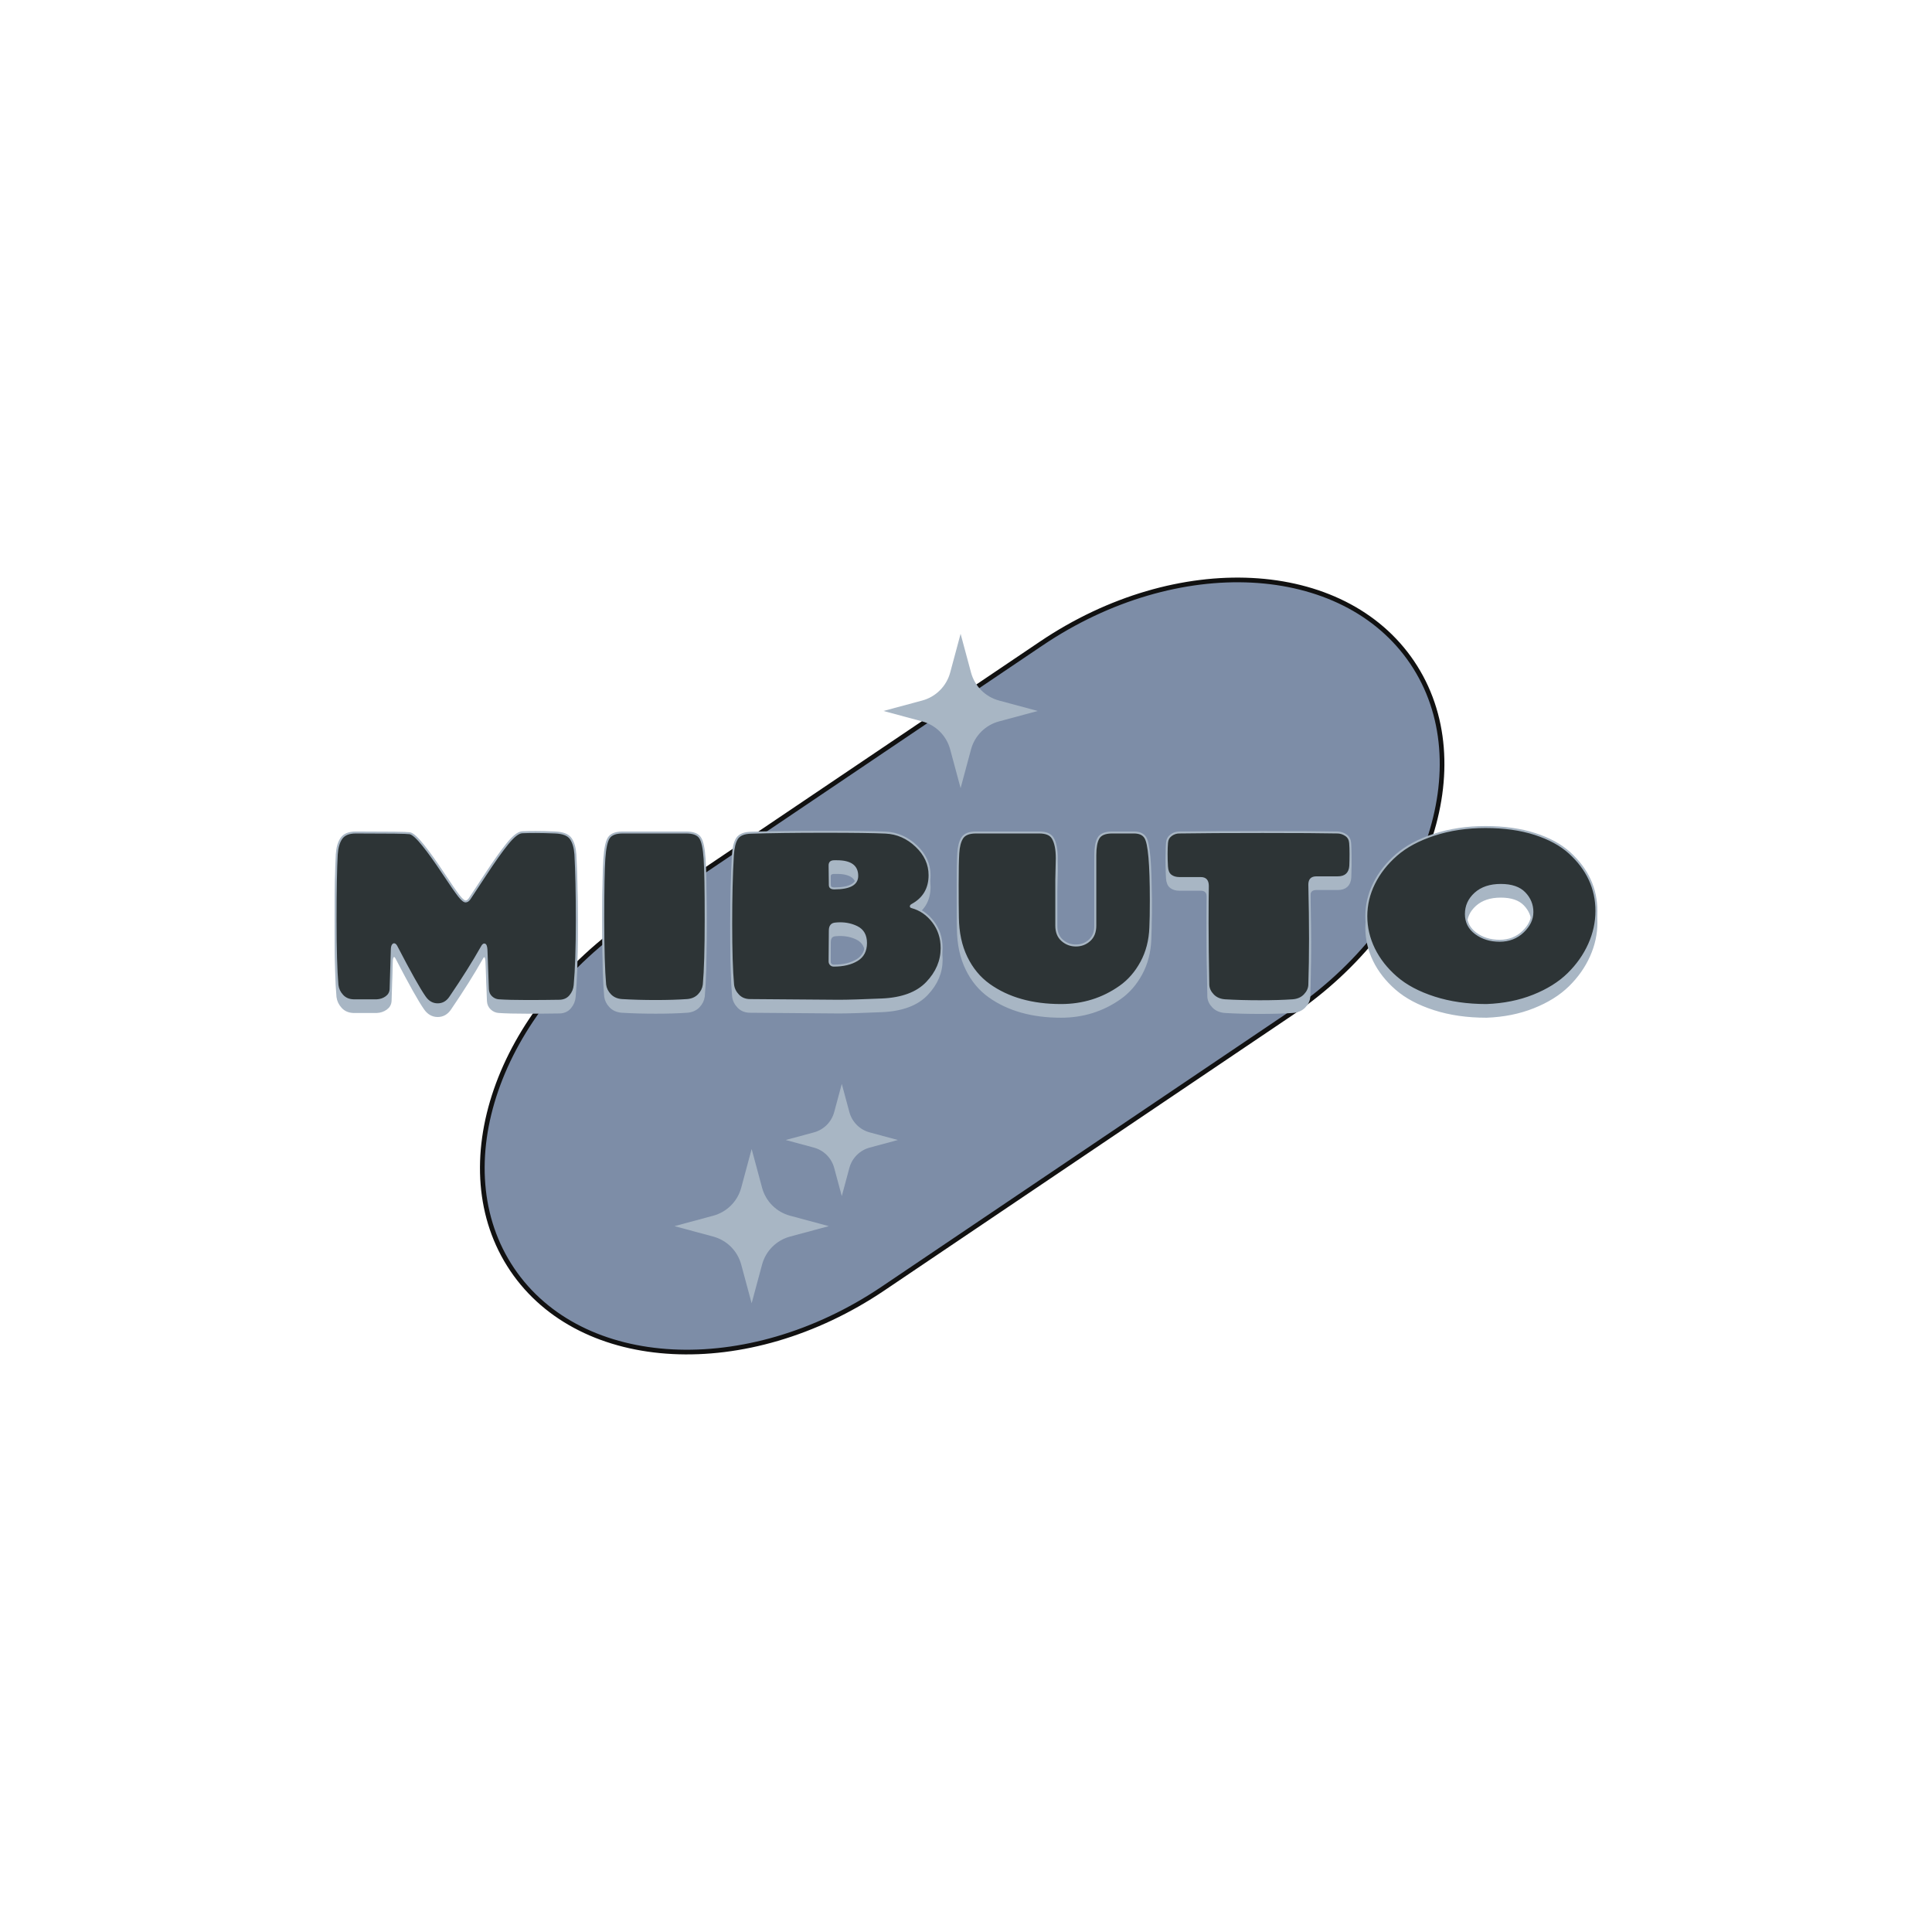
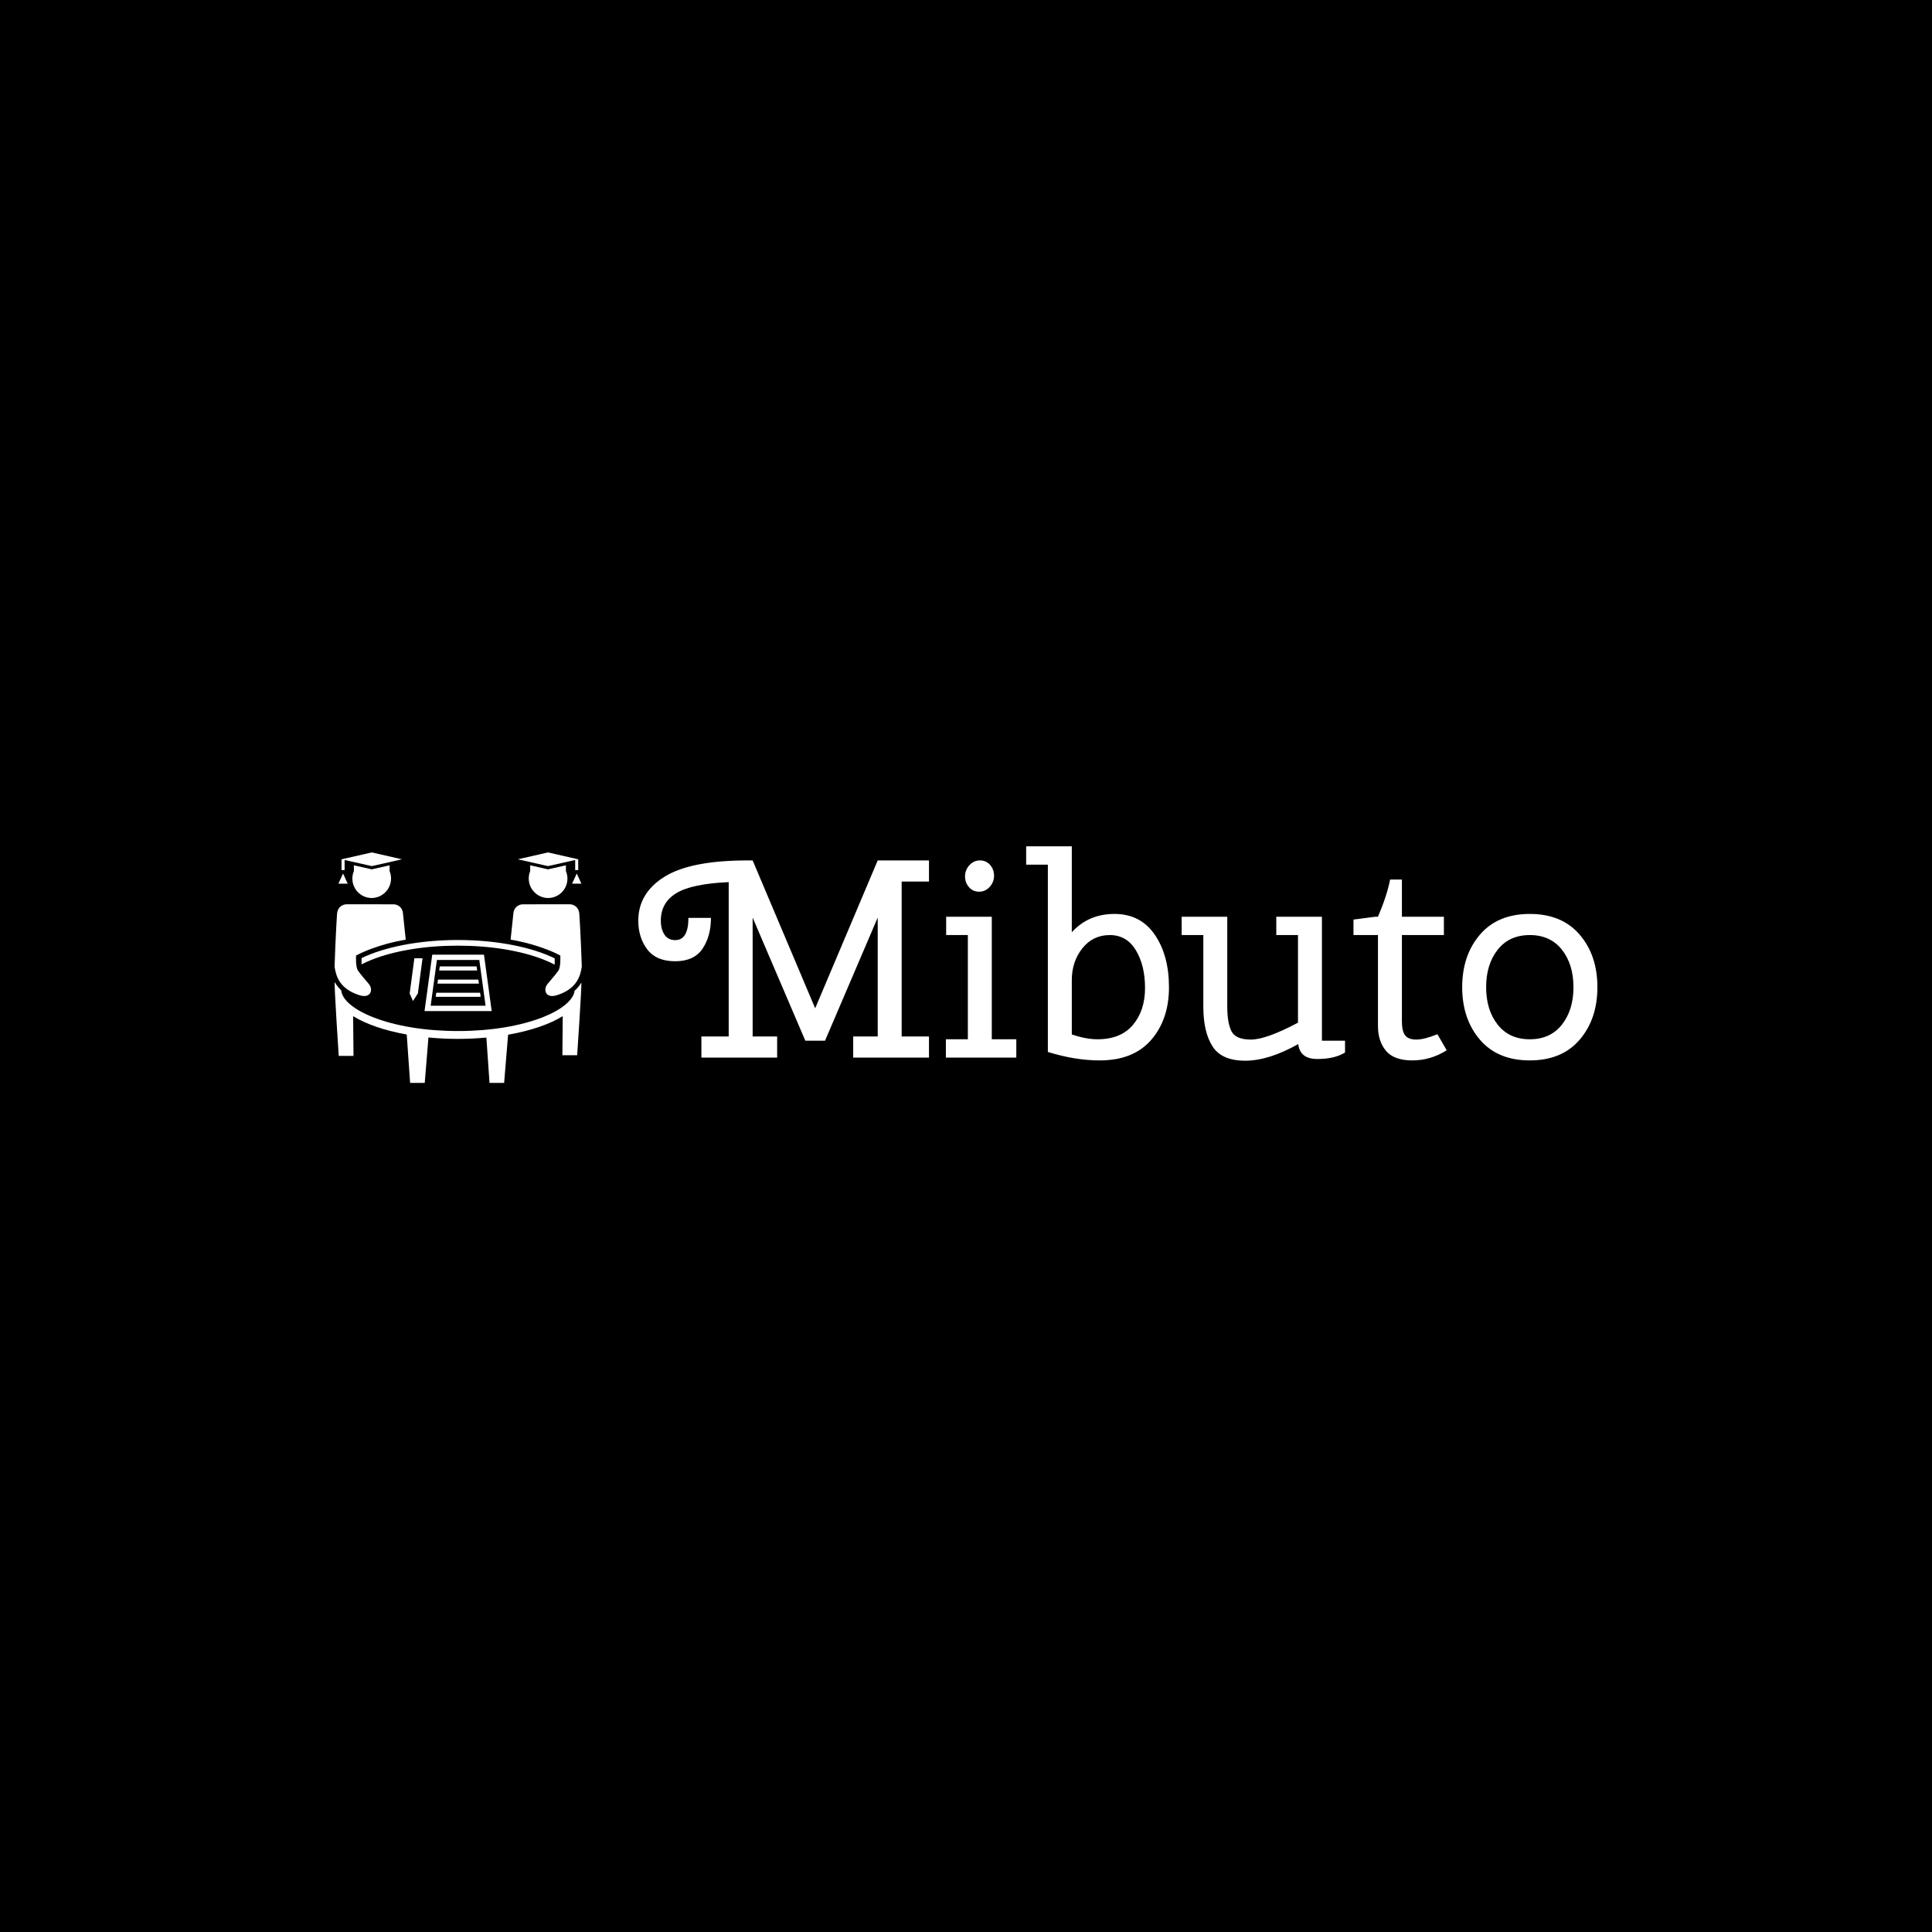
<svg xmlns="http://www.w3.org/2000/svg" version="1.1" width="1500" height="1500" viewBox="0 0 1500 1500">
-   <rect width="1500" height="1500" x="0" y="0" id="background" stroke="transparent" fill="#ffffff" />
-   <svg xml:space="preserve" width="1000" height="1000" data-version="2" data-id="lg_1O2nrCX1n9H5pxilwh" viewBox="0 0 560 437" x="250" y="250">
+   <rect width="1500" height="1500" x="0" y="0" id="background" stroke="transparent" fill="#000000" />
+   <svg xml:space="preserve" width="1000" height="1000" data-version="2" data-id="lg_D4iJ4wWqGUarWQCO7N" viewBox="0 0 567 107" x="250" y="250">
    <rect width="100%" height="100%" fill="transparent" />
-     <rect width="190.923" height="464.402" x="-95.462" y="-232.201" fill="#7d8da7" stroke="#111" stroke-width="2" rx="127" ry="127" transform="matrix(-.5683 -.8426 .8426 -.5683 278.346 218.5)" />
-     <path fill="#a8b6c4" d="m186.803 298.063 4.538 16.85a17.24 17.24 0 0 0 12.155 12.155l16.85 4.538-16.85 4.538A17.24 17.24 0 0 0 191.34 348.3l-4.538 16.85-4.538-16.85a17.24 17.24 0 0 0-12.155-12.155l-16.847-4.541 16.85-4.538a17.24 17.24 0 0 0 12.155-12.155zm39.19-28.303 3.3 12.254a12.536 12.536 0 0 0 8.839 8.838l12.253 3.3-12.253 3.3a12.536 12.536 0 0 0-8.839 8.84l-3.3 12.253-3.3-12.254a12.536 12.536 0 0 0-8.839-8.839l-12.251-3.302 12.254-3.3a12.536 12.536 0 0 0 8.838-8.839zm51.66-195.686 4.538 16.85a17.24 17.24 0 0 0 12.155 12.155l16.85 4.538-16.85 4.538a17.24 17.24 0 0 0-12.155 12.155l-4.538 16.85-4.538-16.85a17.24 17.24 0 0 0-12.155-12.155l-16.847-4.541 16.85-4.538a17.24 17.24 0 0 0 12.155-12.155z" />
-     <path fill="none" stroke="#a8b6c4" stroke-width="1.71" d="M43.62 171.332q3.81 4.73 8.75 12.2 4.95 7.47 6.9 9.94 1.96 2.47 3.14 2.47 1.19 0 2.12-1.34.92-1.33 6.79-10.3 5.87-8.96 9.69-13.64 3.81-4.69 6.07-4.79 2.27-.11 5.87-.11 3.61 0 8.45.21t6.44 2.52q1.59 2.32 1.9 6.54.62 10.82.62 28.69t-.93 28.17q-.2 2.47-1.85 4.43-1.65 1.96-4.53 1.96-6.29.1-13.96.1-7.67 0-12.2-.31-1.65-.1-2.94-1.29-1.29-1.18-1.39-3.14l-.62-16.99q-.1-2.48-1.08-2.78-.98-.31-1.8 1.33-5.46 9.69-13.6 21.63-1.96 2.99-5.15 2.99-3.19 0-5.25-2.99-3.61-5.15-12.26-21.83-.51-1.03-1.18-1.24-.67-.2-1.19.52-.51.72-.51 2.37l-.52 16.99q-.1 1.96-1.75 3.14-1.65 1.19-3.81 1.29h-10.2q-2.78-.1-4.48-1.96-1.7-1.85-2.01-4.22-.82-9.17-.82-28.48 0-19.31.52-28.38.3-4.32 1.95-6.69t5.87-2.37q21.63 0 23.38.31 1.76.31 5.57 5.05Zm87.13-5.36h27.61q4.32 0 5.71 2.16 1.4 2.17 1.86 8.91.46 6.75.46 26.16 0 19.42-.82 28.48-.31 2.37-2.11 4.23-1.81 1.85-4.79 2.06-5.87.41-13.6.41-7.72 0-14.62-.41-2.99-.21-4.79-2.06-1.81-1.86-2.12-4.23-.82-9.06-.82-28.48 0-19.41.46-26.16.47-6.74 1.86-8.91 1.39-2.16 5.71-2.16Zm89.61 42.23-.1 13.39q0 .93.62 1.6t1.65.67q6.28 0 10.35-2.48 4.07-2.47 4.07-7.77 0-5.31-4.23-7.37-3.39-1.64-7.41-1.64-1.03 0-2.06.1-2.89.2-2.89 3.5Zm-.1-28.32.1 8.44q0 1.96 2.37 1.96 10.41 0 10.41-5.87 0-6.8-9.27-6.8h-1.14q-2.47 0-2.47 2.27Zm-33.68-13.81q12.77-.41 31.93-.41t26.52.36q7.37.36 13.03 5.72 5.67 5.35 5.67 12.36 0 8.55-7.42 12.56-.72.42-.72.98 0 .57.72.78 5.36 1.44 9.01 6.18 3.66 4.73 3.66 11.22 0 8.14-6.28 14.73-6.29 6.59-19.26 7.16-12.98.57-18.75.57t-38.52-.31q-2.99 0-4.84-1.91-1.86-1.9-2.17-4.38-.82-9.06-.82-26.42 0-17.35.72-29.61.31-5.04 1.75-7.26 1.44-2.21 5.77-2.32Zm132.46 10.72-.21 9.37v19.88q0 4.32 2.68 6.69t6.28 2.37q3.61 0 6.23-2.37 2.63-2.37 2.63-6.69v-30.7q0-4.84 1.29-7.1 1.29-2.27 5.61-2.27h9.48q3.29 0 4.53 1.96 2.37 3.5 2.37 27.09 0 7.72-.21 11.84-.31 8.34-3.86 14.88-3.55 6.55-9.11 10.46-11.23 7.93-25.45 7.93-18.74 0-31-8.75-6.18-4.43-9.73-11.8-3.56-7.36-3.66-17.15-.1-4.84-.1-14.26 0-9.43.26-13.6.25-4.17 1.64-6.39 1.39-2.21 5.62-2.21h27.5q4.12 0 5.46 2.16 1.75 2.78 1.75 8.66Zm109.8 55q-.11 2.26-1.96 4.17-1.85 1.9-4.94 2.11-5.88.41-14.12.41-8.24 0-15.14-.41-3.09-.21-4.94-2.11-1.85-1.91-1.96-4.17-.31-15.66-.31-26.73t.11-16.22q0-3.92-3.51-3.92h-9.27q-2.16 0-3.5-1.03-1.34-1.03-1.49-3.6-.16-2.58-.16-5.36 0-2.78.16-4.79.15-2.01 1.65-3.09 1.49-1.08 3.24-1.08 13.39-.21 36.26-.21 22.86 0 32.75.21 1.75.1 3.25 1.13 1.49 1.03 1.64 3.04.16 2.01.16 4.69 0 2.68-.1 5.15-.31 4.63-5.05 4.63h-9.27q-3.5 0-3.5 3.61.31 12.98.31 23.48 0 10.51-.31 20.09Zm77.45 8.34q-12.46 0-22.55-3.24-10.1-3.25-16.38-8.71-6.28-5.46-9.58-12.2-3.3-6.75-3.3-14.06 0-7.32 3.35-14.06 3.35-6.75 9.58-12.21 6.23-5.46 16.33-8.75 10.09-3.3 22.14-3.3t21.32 2.99q9.27 2.99 14.94 8.14 11.53 10.5 11.53 24.92 0 7.31-3.14 14.32-3.14 7-8.96 12.72-5.82 5.72-14.99 9.37-9.16 3.66-20.29 4.07Zm20.4-40.02q0-4.89-3.51-8.54-3.5-3.66-10.66-3.66-7.15 0-11.38 3.81-4.22 3.81-4.22 9.27 0 5.46 4.43 8.76 4.43 3.29 10.66 3.29t10.45-4.02q4.23-4.01 4.23-8.91Z" />
-     <path fill="#a8b6c4" d="M43.62 171.332q3.81 4.73 8.75 12.2 4.95 7.47 6.9 9.94 1.96 2.47 3.14 2.47 1.19 0 2.12-1.34.92-1.33 6.79-10.3 5.87-8.96 9.69-13.64 3.81-4.69 6.07-4.79 2.27-.11 5.87-.11 3.61 0 8.45.21t6.44 2.52q1.59 2.32 1.9 6.54.62 10.82.62 28.69t-.93 28.17q-.2 2.47-1.85 4.43-1.65 1.96-4.53 1.96-6.29.1-13.96.1-7.67 0-12.2-.31-1.65-.1-2.94-1.29-1.29-1.18-1.39-3.14l-.62-16.99q-.1-2.48-1.08-2.78-.98-.31-1.8 1.33-5.46 9.69-13.6 21.63-1.96 2.99-5.15 2.99-3.19 0-5.25-2.99-3.61-5.15-12.26-21.83-.51-1.03-1.18-1.24-.67-.2-1.19.52-.51.72-.51 2.37l-.52 16.99q-.1 1.96-1.75 3.14-1.65 1.19-3.81 1.29h-10.2q-2.78-.1-4.48-1.96-1.7-1.85-2.01-4.22-.82-9.17-.82-28.48 0-19.31.52-28.38.3-4.32 1.95-6.69t5.87-2.37q21.63 0 23.38.31 1.76.31 5.57 5.05m87.13-5.36h27.61q4.32 0 5.71 2.16 1.4 2.17 1.86 8.91.46 6.75.46 26.16 0 19.42-.82 28.48-.31 2.37-2.11 4.23-1.81 1.85-4.79 2.06-5.87.41-13.6.41-7.72 0-14.62-.41-2.99-.21-4.79-2.06-1.81-1.86-2.12-4.23-.82-9.06-.82-28.48 0-19.41.46-26.16.47-6.74 1.86-8.91 1.39-2.16 5.71-2.16m89.61 42.23-.1 13.39q0 .93.62 1.6t1.65.67q6.28 0 10.35-2.48 4.07-2.47 4.07-7.77 0-5.31-4.23-7.37-3.39-1.64-7.41-1.64-1.03 0-2.06.1-2.89.2-2.89 3.5m-.1-28.32.1 8.44q0 1.96 2.37 1.96 10.41 0 10.41-5.87 0-6.8-9.27-6.8h-1.14q-2.47 0-2.47 2.27m-33.68-13.81q12.77-.41 31.93-.41t26.52.36q7.37.36 13.03 5.72 5.67 5.35 5.67 12.36 0 8.55-7.42 12.56-.72.42-.72.98 0 .57.72.78 5.36 1.44 9.01 6.18 3.66 4.73 3.66 11.22 0 8.14-6.28 14.73-6.29 6.59-19.26 7.16-12.98.57-18.75.57t-38.52-.31q-2.99 0-4.84-1.91-1.86-1.9-2.17-4.38-.82-9.06-.82-26.42 0-17.35.72-29.61.31-5.04 1.75-7.26 1.44-2.21 5.77-2.32m132.46 10.72-.21 9.37v19.88q0 4.32 2.68 6.69t6.28 2.37q3.61 0 6.23-2.37 2.63-2.37 2.63-6.69v-30.7q0-4.84 1.29-7.1 1.29-2.27 5.61-2.27h9.48q3.29 0 4.53 1.96 2.37 3.5 2.37 27.09 0 7.72-.21 11.84-.31 8.34-3.86 14.88-3.55 6.55-9.11 10.46-11.23 7.93-25.45 7.93-18.74 0-31-8.75-6.18-4.43-9.73-11.8-3.56-7.36-3.66-17.15-.1-4.84-.1-14.26 0-9.43.26-13.6.25-4.17 1.64-6.39 1.39-2.21 5.62-2.21h27.5q4.12 0 5.46 2.16 1.75 2.78 1.75 8.66m109.8 55q-.11 2.26-1.96 4.17-1.85 1.9-4.94 2.11-5.88.41-14.12.41-8.24 0-15.14-.41-3.09-.21-4.94-2.11-1.85-1.91-1.96-4.17-.31-15.66-.31-26.73t.11-16.22q0-3.92-3.51-3.92h-9.27q-2.16 0-3.5-1.03-1.34-1.03-1.49-3.6-.16-2.58-.16-5.36 0-2.78.16-4.79.15-2.01 1.65-3.09 1.49-1.08 3.24-1.08 13.39-.21 36.26-.21 22.86 0 32.75.21 1.75.1 3.25 1.13 1.49 1.03 1.64 3.04.16 2.01.16 4.69 0 2.68-.1 5.15-.31 4.63-5.05 4.63h-9.27q-3.5 0-3.5 3.61.31 12.98.31 23.48 0 10.51-.31 20.09m77.45 8.34q-12.46 0-22.55-3.24-10.1-3.25-16.38-8.71-6.28-5.46-9.58-12.2-3.3-6.75-3.3-14.06 0-7.32 3.35-14.06 3.35-6.75 9.58-12.21 6.23-5.46 16.33-8.75 10.09-3.3 22.14-3.3t21.32 2.99q9.27 2.99 14.94 8.14 11.53 10.5 11.53 24.92 0 7.31-3.14 14.32-3.14 7-8.96 12.72-5.82 5.72-14.99 9.37-9.16 3.66-20.29 4.07m20.4-40.02q0-4.89-3.51-8.54-3.5-3.66-10.66-3.66-7.15 0-11.38 3.81-4.22 3.81-4.22 9.27 0 5.46 4.43 8.76 4.43 3.29 10.66 3.29t10.45-4.02q4.23-4.01 4.23-8.91" />
-     <path fill="none" stroke="#a8b6c4" stroke-width="1.71" d="M43.62 166.232q3.81 4.74 8.75 12.21 4.95 7.47 6.9 9.94 1.96 2.47 3.14 2.47 1.19 0 2.12-1.34.92-1.34 6.79-10.3t9.69-13.65q3.81-4.68 6.07-4.78 2.27-.11 5.87-.11 3.61 0 8.45.21 4.84.2 6.44 2.52 1.59 2.32 1.9 6.54.62 10.82.62 28.69t-.93 28.17q-.2 2.47-1.85 4.43-1.65 1.95-4.53 1.95-6.29.11-13.96.11-7.67 0-12.2-.31-1.65-.1-2.94-1.29-1.29-1.18-1.39-3.14l-.62-17q-.1-2.47-1.08-2.78-.98-.31-1.8 1.34-5.46 9.68-13.6 21.63-1.96 2.99-5.15 2.99-3.19 0-5.25-2.99-3.61-5.15-12.26-21.83-.51-1.03-1.18-1.24-.67-.21-1.19.52-.51.72-.51 2.36l-.52 17q-.1 1.96-1.75 3.14-1.65 1.19-3.81 1.29h-10.2q-2.78-.1-4.48-1.96-1.7-1.85-2.01-4.22-.82-9.17-.82-28.48 0-19.31.52-28.38.3-4.32 1.95-6.69t5.87-2.37q21.63 0 23.38.31 1.76.31 5.57 5.04Zm87.13-5.35h27.61q4.32 0 5.71 2.16 1.4 2.16 1.86 8.91.46 6.75.46 26.16 0 19.42-.82 28.48-.31 2.37-2.11 4.23-1.81 1.85-4.79 2.06-5.87.41-13.6.41-7.72 0-14.62-.41-2.99-.21-4.79-2.06-1.81-1.86-2.12-4.23-.82-9.06-.82-28.48 0-19.41.46-26.16.47-6.75 1.86-8.91 1.39-2.16 5.71-2.16Zm89.61 42.23-.1 13.39q0 .93.62 1.59.62.67 1.65.67 6.28 0 10.35-2.47 4.07-2.47 4.07-7.77 0-5.31-4.23-7.37-3.39-1.65-7.41-1.65-1.03 0-2.06.11-2.89.2-2.89 3.5Zm-.1-28.33.1 8.45q0 1.96 2.37 1.96 10.41 0 10.41-5.87 0-6.8-9.27-6.8h-1.14q-2.47 0-2.47 2.26Zm-33.68-13.8q12.77-.41 31.93-.41t26.52.36q7.37.36 13.03 5.72 5.67 5.35 5.67 12.36 0 8.55-7.42 12.56-.72.41-.72.98 0 .57.72.77 5.36 1.45 9.01 6.18 3.66 4.74 3.66 11.23 0 8.14-6.28 14.73-6.29 6.59-19.26 7.16-12.98.56-18.75.56t-38.52-.3q-2.99 0-4.84-1.91-1.86-1.91-2.17-4.38-.82-9.06-.82-26.42 0-17.35.72-29.61.31-5.05 1.75-7.26 1.44-2.22 5.77-2.32Zm132.46 10.71-.21 9.38v19.88q0 4.32 2.68 6.69t6.28 2.37q3.61 0 6.23-2.37 2.63-2.37 2.63-6.69v-30.7q0-4.84 1.29-7.11 1.29-2.26 5.61-2.26h9.48q3.29 0 4.53 1.96 2.37 3.5 2.37 27.08 0 7.73-.21 11.85-.31 8.34-3.86 14.88-3.55 6.54-9.11 10.46-11.23 7.93-25.45 7.93-18.74 0-31-8.76-6.18-4.43-9.73-11.79-3.56-7.36-3.66-17.15-.1-4.84-.1-14.27 0-9.42.26-13.59.25-4.17 1.64-6.39 1.39-2.21 5.62-2.21h27.5q4.12 0 5.46 2.16 1.75 2.78 1.75 8.65Zm109.8 55.01q-.11 2.26-1.96 4.17-1.85 1.9-4.94 2.11-5.88.41-14.12.41-8.24 0-15.14-.41-3.09-.21-4.94-2.11-1.85-1.91-1.96-4.17-.31-15.66-.31-26.73 0-11.08.11-16.23 0-3.91-3.51-3.91h-9.27q-2.16 0-3.5-1.03-1.34-1.03-1.49-3.6-.16-2.58-.16-5.36 0-2.78.16-4.79.15-2.01 1.65-3.09 1.49-1.08 3.24-1.08 13.39-.21 36.26-.21 22.86 0 32.75.21 1.75.1 3.25 1.13 1.49 1.03 1.64 3.04.16 2.01.16 4.69 0 2.67-.1 5.15-.31 4.63-5.05 4.63h-9.27q-3.5 0-3.5 3.61.31 12.97.31 23.48t-.31 20.09Zm77.45 8.34q-12.46 0-22.55-3.25-10.1-3.24-16.38-8.7-6.28-5.46-9.58-12.21-3.3-6.74-3.3-14.05 0-7.32 3.35-14.06 3.35-6.75 9.58-12.21 6.23-5.46 16.33-8.75 10.09-3.3 22.14-3.3t21.32 2.99q9.27 2.98 14.94 8.13 11.53 10.51 11.53 24.93 0 7.31-3.14 14.32-3.14 7-8.96 12.72-5.82 5.71-14.99 9.37-9.16 3.66-20.29 4.07Zm20.4-40.02q0-4.89-3.51-8.55-3.5-3.65-10.66-3.65-7.15 0-11.38 3.81-4.22 3.81-4.22 9.27 0 5.46 4.43 8.75 4.43 3.3 10.66 3.3t10.45-4.02q4.23-4.01 4.23-8.91Z" />
-     <path fill="#2d3436" d="M43.62 166.232q3.81 4.74 8.75 12.21 4.95 7.47 6.9 9.94 1.96 2.47 3.14 2.47 1.19 0 2.12-1.34.92-1.34 6.79-10.3t9.69-13.65q3.81-4.68 6.07-4.78 2.27-.11 5.87-.11 3.61 0 8.45.21 4.84.2 6.44 2.52 1.59 2.32 1.9 6.54.62 10.82.62 28.69t-.93 28.17q-.2 2.47-1.85 4.43-1.65 1.95-4.53 1.95-6.29.11-13.96.11-7.67 0-12.2-.31-1.65-.1-2.94-1.29-1.29-1.18-1.39-3.14l-.62-17q-.1-2.47-1.08-2.78-.98-.31-1.8 1.34-5.46 9.68-13.6 21.63-1.96 2.99-5.15 2.99-3.19 0-5.25-2.99-3.61-5.15-12.26-21.83-.51-1.03-1.18-1.24-.67-.21-1.19.52-.51.72-.51 2.36l-.52 17q-.1 1.96-1.75 3.14-1.65 1.19-3.81 1.29h-10.2q-2.78-.1-4.48-1.96-1.7-1.85-2.01-4.22-.82-9.17-.82-28.48 0-19.31.52-28.38.3-4.32 1.95-6.69t5.87-2.37q21.63 0 23.38.31 1.76.31 5.57 5.04m87.13-5.35h27.61q4.32 0 5.71 2.16 1.4 2.16 1.86 8.91.46 6.75.46 26.16 0 19.42-.82 28.48-.31 2.37-2.11 4.23-1.81 1.85-4.79 2.06-5.87.41-13.6.41-7.72 0-14.62-.41-2.99-.21-4.79-2.06-1.81-1.86-2.12-4.23-.82-9.06-.82-28.48 0-19.41.46-26.16.47-6.75 1.86-8.91 1.39-2.16 5.71-2.16m89.61 42.23-.1 13.39q0 .93.62 1.59.62.67 1.65.67 6.28 0 10.35-2.47 4.07-2.47 4.07-7.77 0-5.31-4.23-7.37-3.39-1.65-7.41-1.65-1.03 0-2.06.11-2.89.2-2.89 3.5m-.1-28.33.1 8.45q0 1.96 2.37 1.96 10.41 0 10.41-5.87 0-6.8-9.27-6.8h-1.14q-2.47 0-2.47 2.26m-33.68-13.8q12.77-.41 31.93-.41t26.52.36q7.37.36 13.03 5.72 5.67 5.35 5.67 12.36 0 8.55-7.42 12.56-.72.41-.72.98 0 .57.72.77 5.36 1.45 9.01 6.18 3.66 4.74 3.66 11.23 0 8.14-6.28 14.73-6.29 6.59-19.26 7.16-12.98.56-18.75.56t-38.52-.3q-2.99 0-4.84-1.91-1.86-1.91-2.17-4.38-.82-9.06-.82-26.42 0-17.35.72-29.61.31-5.05 1.75-7.26 1.44-2.22 5.77-2.32m132.46 10.71-.21 9.38v19.88q0 4.32 2.68 6.69t6.28 2.37q3.61 0 6.23-2.37 2.63-2.37 2.63-6.69v-30.7q0-4.84 1.29-7.11 1.29-2.26 5.61-2.26h9.48q3.29 0 4.53 1.96 2.37 3.5 2.37 27.08 0 7.73-.21 11.85-.31 8.34-3.86 14.88-3.55 6.54-9.11 10.46-11.23 7.93-25.45 7.93-18.74 0-31-8.76-6.18-4.43-9.73-11.79-3.56-7.36-3.66-17.15-.1-4.84-.1-14.27 0-9.42.26-13.59.25-4.17 1.64-6.39 1.39-2.21 5.62-2.21h27.5q4.12 0 5.46 2.16 1.75 2.78 1.75 8.65m109.8 55.01q-.11 2.26-1.96 4.17-1.85 1.9-4.94 2.11-5.88.41-14.12.41-8.24 0-15.14-.41-3.09-.21-4.94-2.11-1.85-1.91-1.96-4.17-.31-15.66-.31-26.73 0-11.08.11-16.23 0-3.91-3.51-3.91h-9.27q-2.16 0-3.5-1.03-1.34-1.03-1.49-3.6-.16-2.58-.16-5.36 0-2.78.16-4.79.15-2.01 1.65-3.09 1.49-1.08 3.24-1.08 13.39-.21 36.26-.21 22.86 0 32.75.21 1.75.1 3.25 1.13 1.49 1.03 1.64 3.04.16 2.01.16 4.69 0 2.67-.1 5.15-.31 4.63-5.05 4.63h-9.27q-3.5 0-3.5 3.61.31 12.97.31 23.48t-.31 20.09m77.45 8.34q-12.46 0-22.55-3.25-10.1-3.24-16.38-8.7-6.28-5.46-9.58-12.21-3.3-6.74-3.3-14.05 0-7.32 3.35-14.06 3.35-6.75 9.58-12.21 6.23-5.46 16.33-8.75 10.09-3.3 22.14-3.3t21.32 2.99q9.27 2.98 14.94 8.13 11.53 10.51 11.53 24.93 0 7.31-3.14 14.32-3.14 7-8.96 12.72-5.82 5.71-14.99 9.37-9.16 3.66-20.29 4.07m20.4-40.02q0-4.89-3.51-8.55-3.5-3.65-10.66-3.65-7.15 0-11.38 3.81-4.22 3.81-4.22 9.27 0 5.46 4.43 8.75 4.43 3.3 10.66 3.3t10.45-4.02q4.23-4.01 4.23-8.91" />
+     <path fill="#fff" d="M244.635 7.02h22.57v9.3h-12.03v68.2h12.03v9.3h-33.36v-9.3h10.79V32.19l-23.19 54.19h-8.68l-23.19-54.19v52.33h10.79v9.3h-33.35v-9.3h12.02V16.57q-16.36.74-23.12 4.9-6.76 4.15-6.76 12.09 0 3.72 1.61 6.14 1.61 2.41 4.71 2.41 5.83 0 5.83-9.79h9.92q0 8.06-3.72 13.58-3.72 5.51-12.03 5.51-8.3 0-12.27-5.2-3.97-5.21-3.97-12.65 0-12.15 11.53-19.35 11.53-7.19 36.71-7.19h2.1l27.53 65.1zm39.68 32.86h-9.55v-8.06h20.09v53.94h10.79v8.06h-31v-8.06h9.67zm4.96-19.09q-2.73 0-4.46-1.99-1.74-1.98-1.74-4.77 0-2.79 1.92-4.9 1.92-2.11 4.65-2.11 2.73 0 4.47 1.99 1.73 1.98 1.73 4.77 0 2.79-1.92 4.9-1.92 2.11-4.65 2.11m30.26 70.55V8.88h-9.55V.82h20.09v37.82q7.31-8.06 18.78-8.06 11.47 0 17.73 9.12 6.27 9.11 6.27 23.18 0 14.08-7.82 23.13-7.81 9.05-22.69 9.05-10.79 0-22.81-3.72m38.75-44.76q-4.03-6.7-11.47-6.7t-12.09 5.83q-4.65 5.83-4.65 14.01v23.93q6.32 2.11 11.28 2.11 10.29 0 15.62-6.32 5.34-6.33 5.34-16.25t-4.03-16.61m71.36-6.7h-9.55v-8.06h20.09v54.56h10.17v5.21q-4.59 2.85-12.22 2.85-7.62 0-8.37-6.57-13.02 7.32-23.37 7.32-10.36 0-14.39-6.33-4.03-6.32-4.03-17.48v-31.5h-9.54v-8.06h20.08v39.56q0 7.19 1.86 10.85 1.86 3.66 8.56 3.66t20.71-7.44zm35.21 0h-10.78v-6.82l9.54-1.24h1.24q3.97-9.3 5.34-16.37h5.2v16.37h18.48v8.06h-18.48v38.07q0 4.22 1.43 6.08 1.43 1.86 4.9 1.86 3.47 0 9.3-2.36l4.09 7.07q-7.07 4.46-15.13 4.46t-11.59-4.21q-3.54-4.22-3.54-10.92zm44.89 46.07q-7.81-9.12-7.81-23.13t7.81-23.12q7.81-9.12 21.95-9.12t21.95 9.12q7.81 9.11 7.81 23.12 0 14.01-7.81 23.13-7.81 9.11-21.95 9.11t-21.95-9.11m7.81-39.62q-5.08 6.45-5.08 16.49 0 10.05 5.08 16.49 5.09 6.45 14.14 6.45t14.14-6.45q5.08-6.44 5.08-16.49 0-10.04-5.08-16.49-5.09-6.45-14.14-6.45t-14.14 6.45M17.412 52.782a50.959 50.959 0 0 1 4.526-2.05c10.07-4.004 23.538-6.188 37.867-6.188 14.329 0 27.797 2.184 37.867 6.187a49.745 49.745 0 0 1 4.768 2.172v-2.766c-10.058-4.926-25.418-8.08-42.635-8.08-17.083 0-32.335 3.105-42.393 7.97zm50.643.91h-16.21l-.242 1.783h16.695zm1.553 11.587H50.293l-.23 1.783h19.776zm-.776-5.8H51.069l-.242 1.784h18.248z" />
+     <path fill="#fff" d="M74.704 73.335H45.136L48.533 48.5h22.774zm-26.862-2.354H72.01l-2.767-20.14h-18.66zM42.2 65.582l2.063-15.481h-3.604l-2.063 15.481 1.456 3.337zm-5.339-23.671-1.25-11.89a4.186 4.186 0 0 0-4.149-3.677l-20.602-.012a4.186 4.186 0 0 0-4.173 3.798c0-1.42-.777 11.502-1.14 23.344l.023.485c.631 4.21 2.27 9.621 10.847 12.376 5.12 1.637 6.212-2.427 4.247-4.854-1.941-2.366-3.652-4.246-4.817-5.945-1.092-1.577-.873-6.103-.85-6.66a48.532 48.532 0 0 1 5.254-2.403 84.931 84.931 0 0 1 16.623-4.574" />
+     <path fill="#fff" d="M114.16 60.826a14.56 14.56 0 0 1-2.984 3.591c-.461 4.004-5.557 8.287-13.832 11.575-9.96 3.956-23.295 6.14-37.503 6.14-14.232 0-27.542-2.184-37.503-6.14C13.906 72.656 8.761 68.264 8.47 64.2a14.56 14.56 0 0 1-2.863-3.628c-.34.886 1.76 32.505 1.76 32.505h6.502L13.7 75.58c5.703 3.518 13.893 6.345 23.6 8.08l1.492 21.306h6.43l1.638-19.995a135.89 135.89 0 0 0 25.504.036l1.383 19.959h6.43l1.747-21.22c9.9-1.736 18.26-4.587 24.048-8.166l-.146 17.192h6.504s2.11-31.145 1.82-31.946" />
+     <path fill="#fff" d="m83.027 41.91 1.262-11.89a4.186 4.186 0 0 1 4.15-3.676l20.602-.012a4.186 4.186 0 0 1 4.173 3.798c0-1.42.777 11.502 1.14 23.344l-.023.485c-.643 4.21-2.281 9.621-10.847 12.376-5.12 1.637-6.212-2.427-4.247-4.854 1.93-2.366 3.652-4.246 4.817-5.945 1.092-1.577.874-6.103.85-6.66a48.532 48.532 0 0 0-5.266-2.403 84.931 84.931 0 0 0-16.61-4.574m-71.72-24.642L9.27 12.779l-2.05 4.478zm2.73-8.081 7.862 1.771 7.85-1.771v2.511a8.614 8.614 0 0 1-7.862 11.89 8.554 8.554 0 0 1-7.85-11.89z" />
+     <path fill="#fff" d="m8.616 6.531 13.31-3.033L35.187 6.53 21.95 9.528l-12-2.694v4.441H8.604V6.543zm101.48 10.726 2.05-4.478 2.039 4.478zm-2.718-8.081-7.886 1.771-7.838-1.771v2.511a8.614 8.614 0 0 0 7.862 11.89 8.554 8.554 0 0 0 7.862-11.89z" />
+     <path fill="#fff" d="M112.79 6.531 99.48 3.498 86.218 6.53l13.25 2.997 11.987-2.694v4.441h1.347z" />
  </svg>
</svg>
